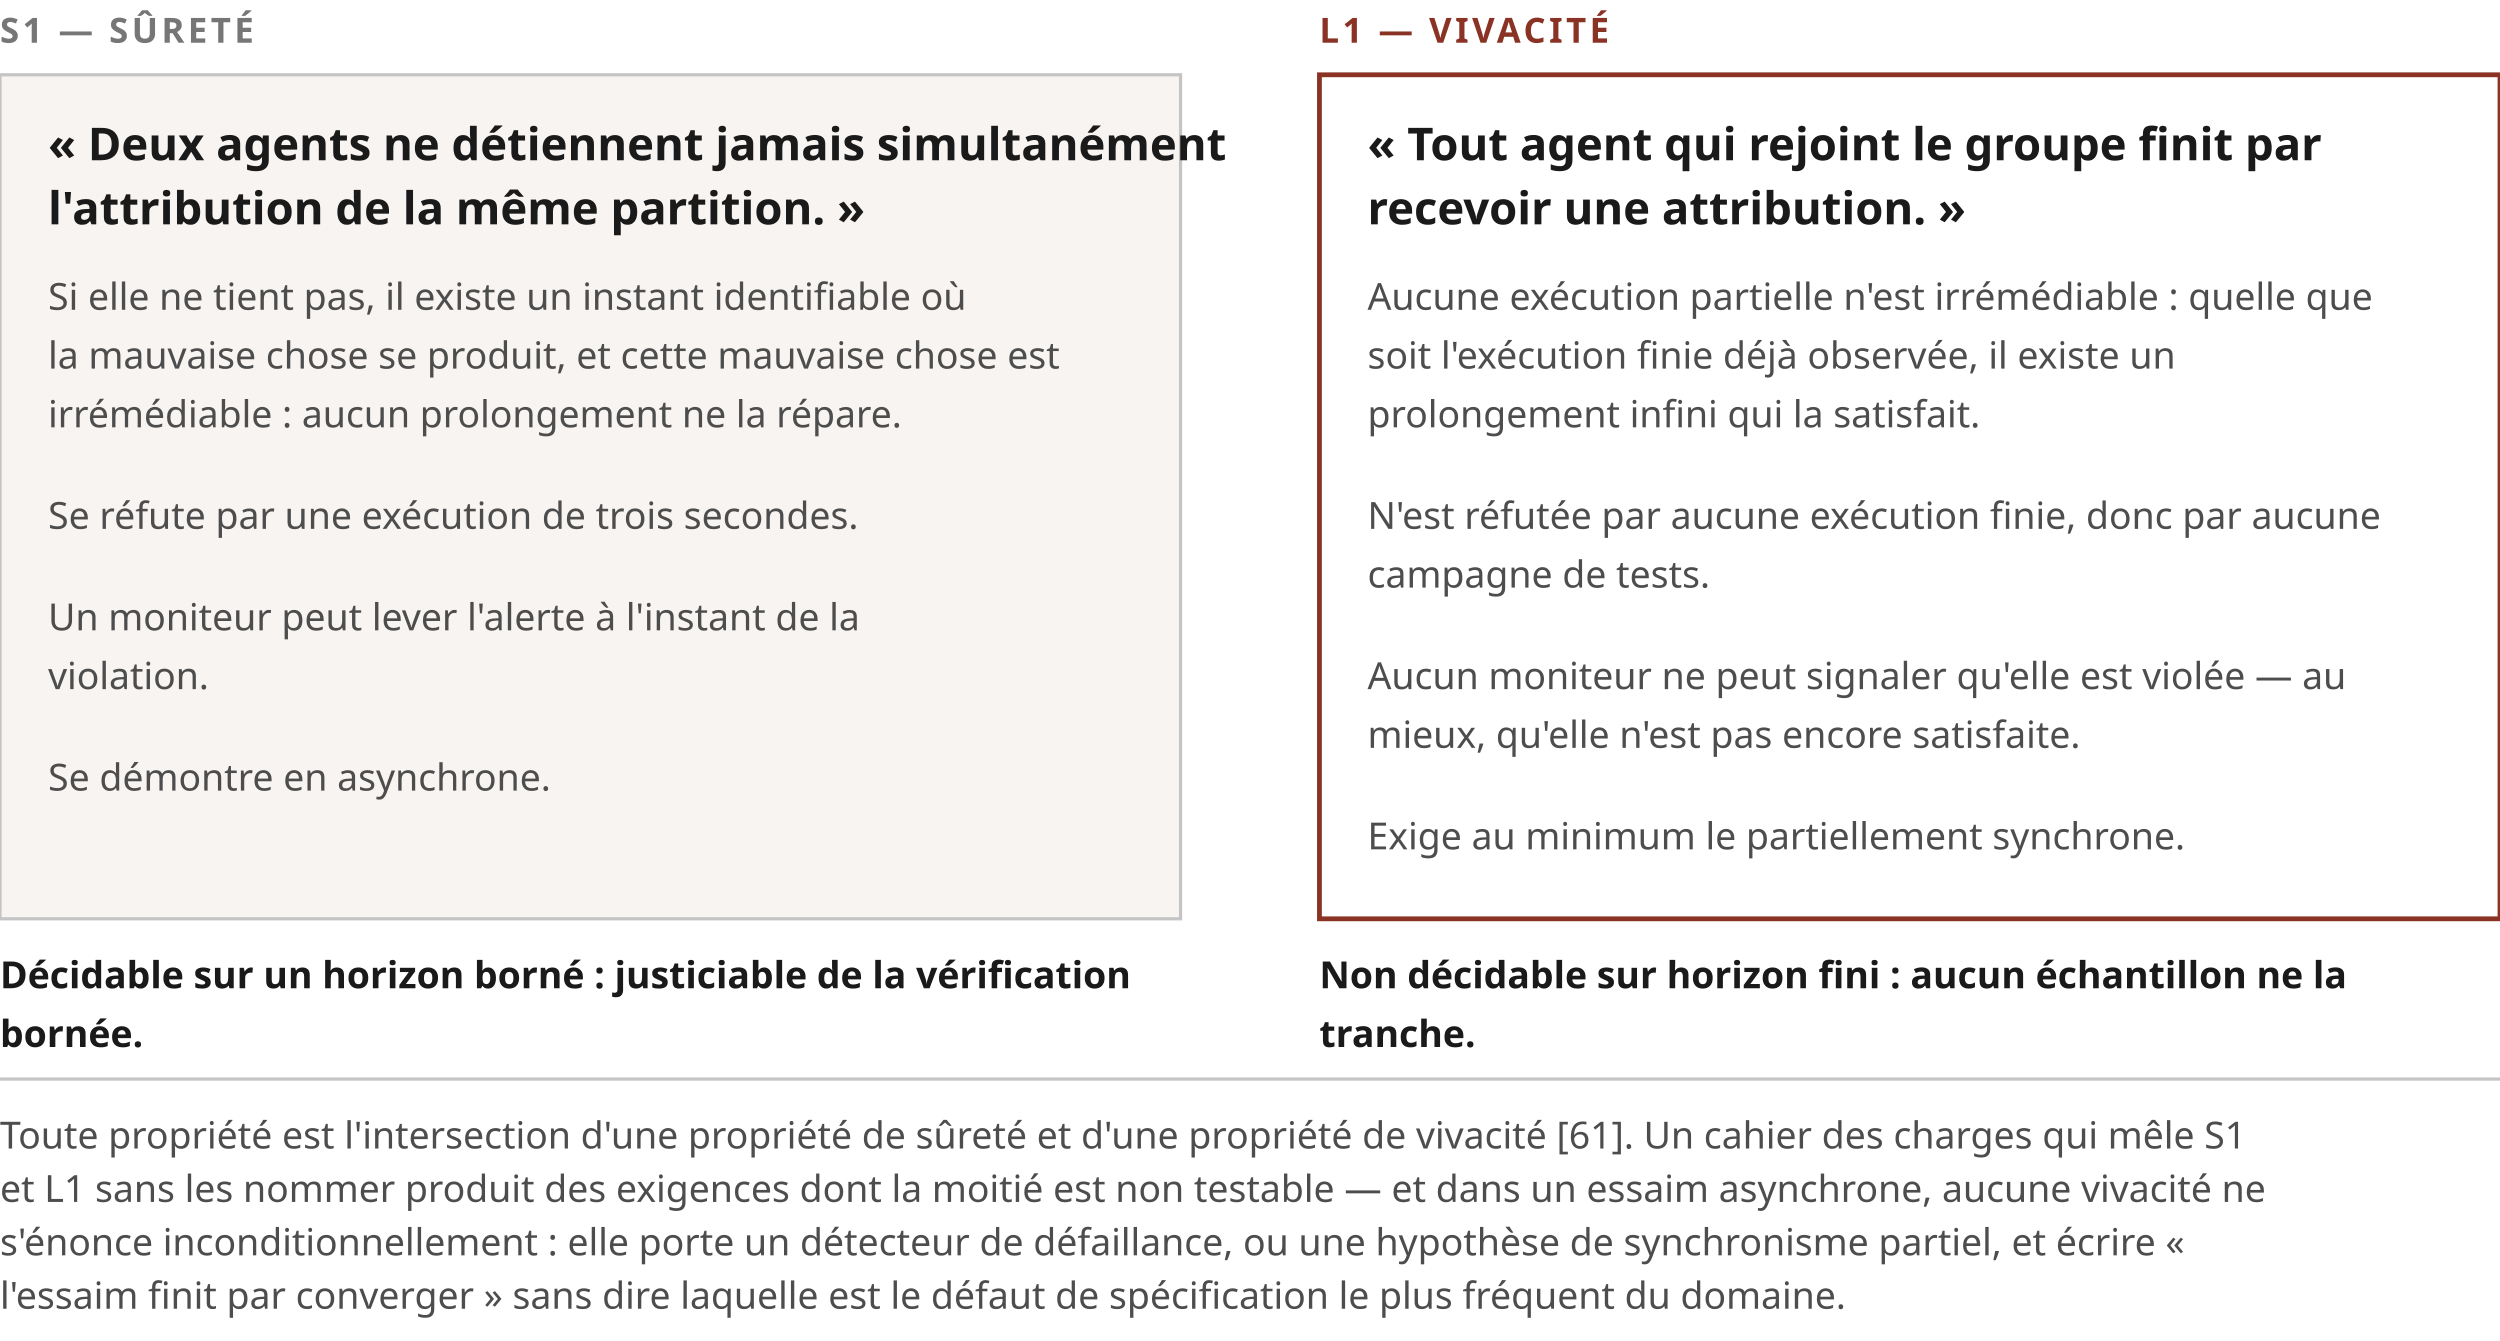
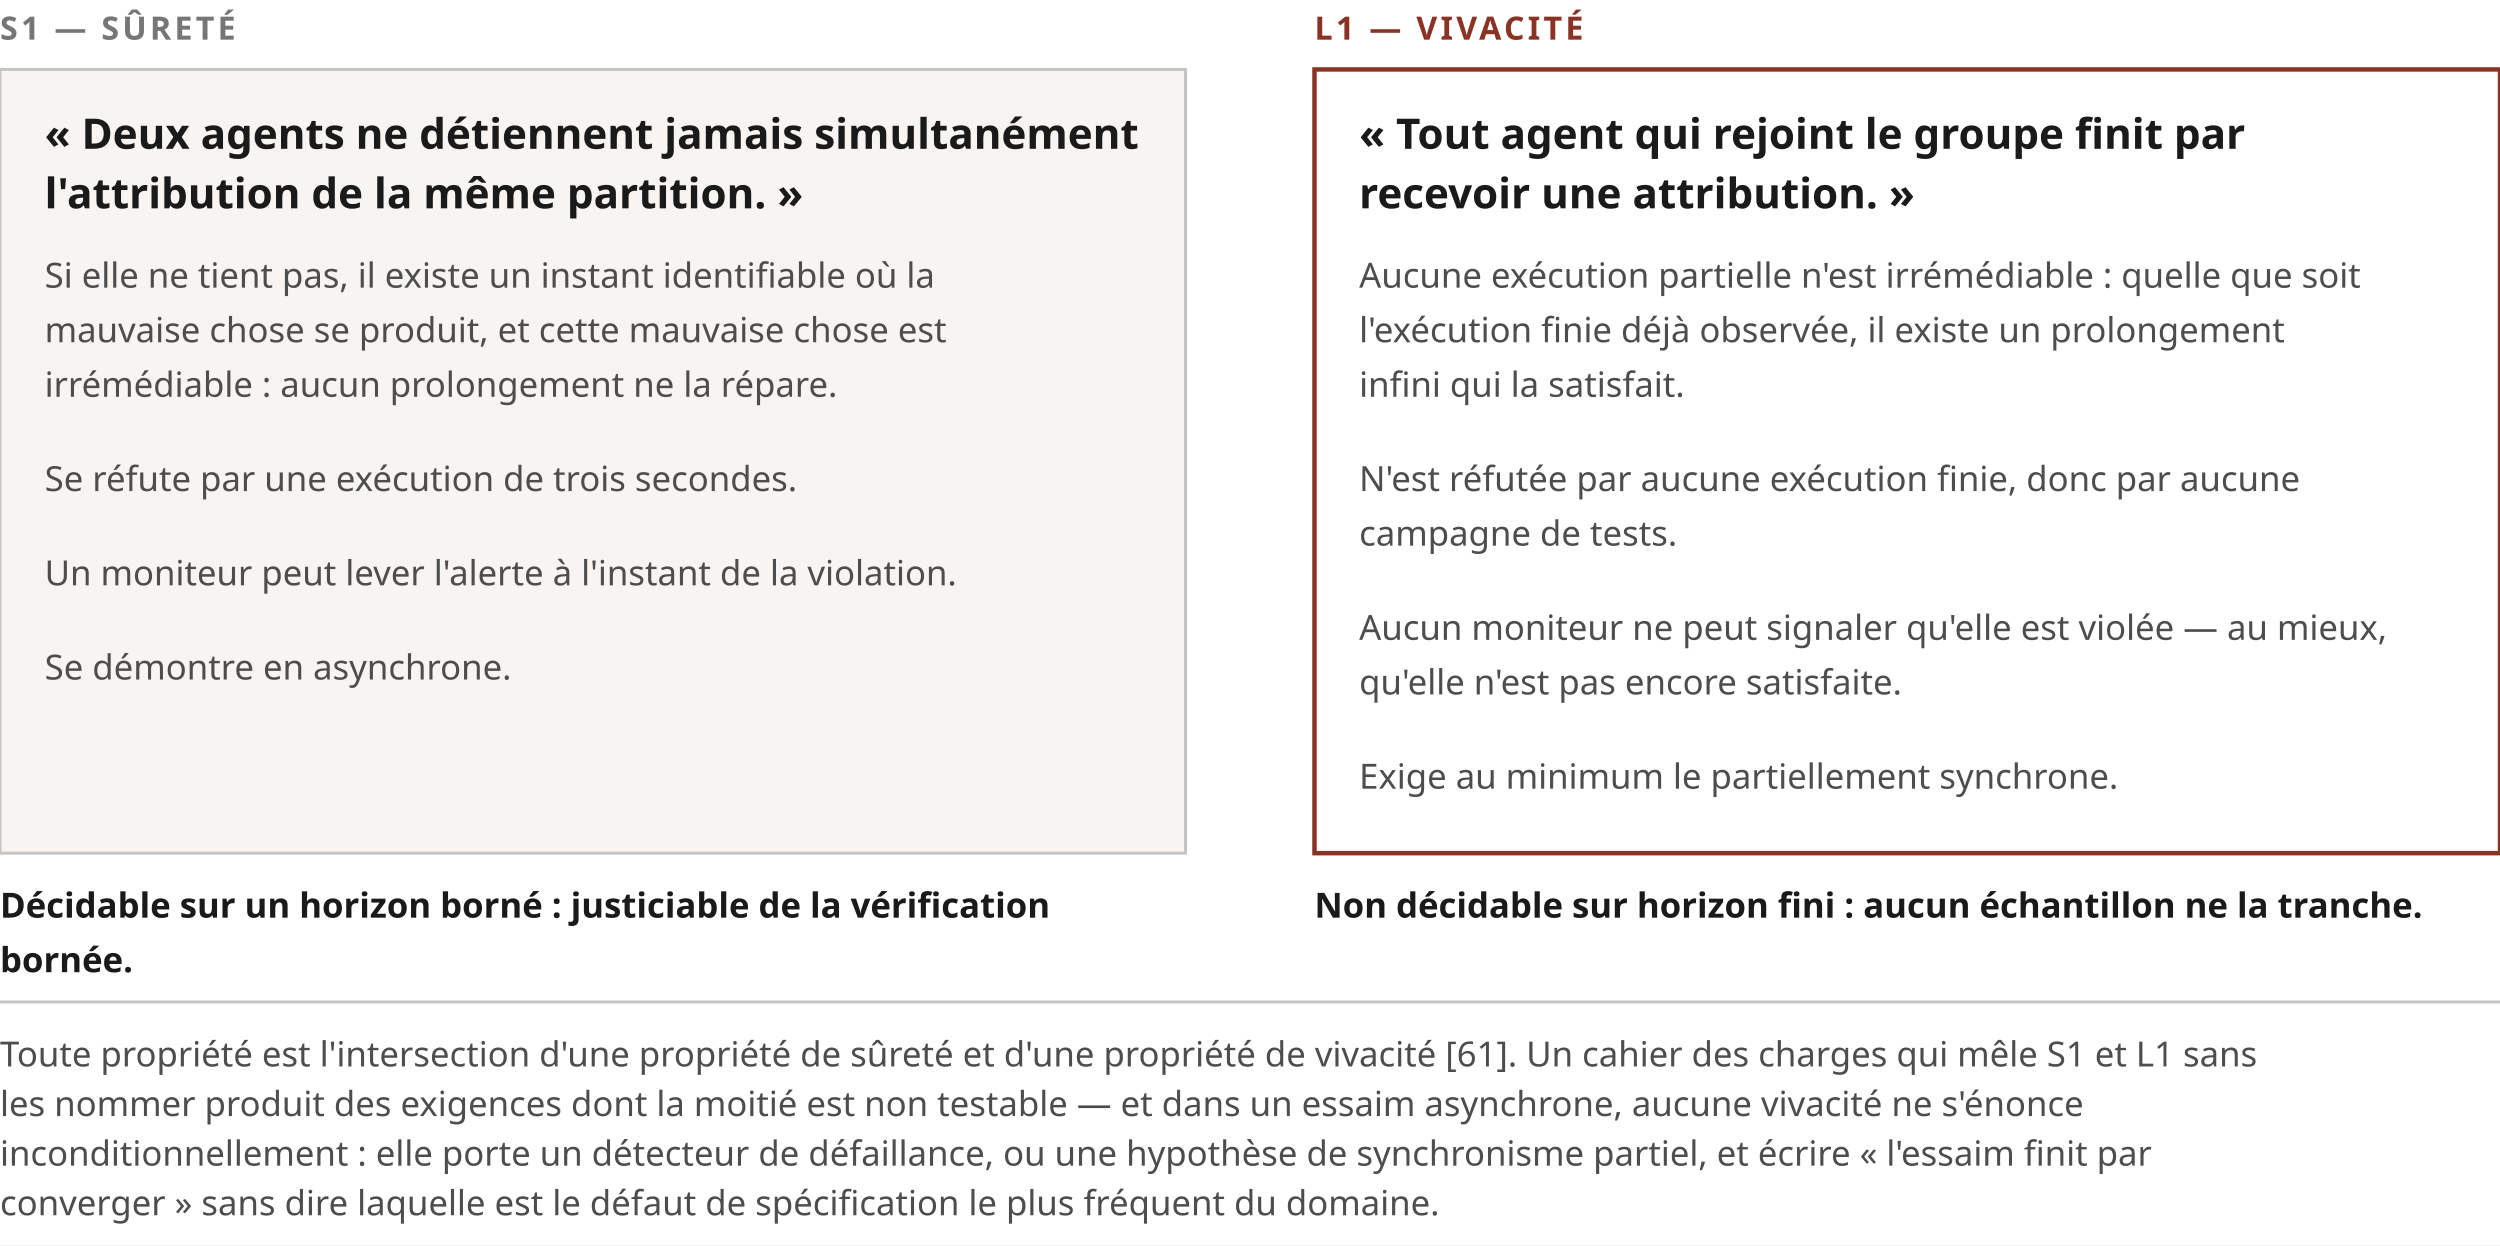
- <svg xmlns="http://www.w3.org/2000/svg" viewBox="0 0 468 251" width="468" height="251" role="img" aria-label="Deux panneaux opposant une propriete de surete et une propriete de vivacite.">
+ <svg xmlns="http://www.w3.org/2000/svg" viewBox="0 0 504 251" width="504" height="251" role="img" aria-label="Deux panneaux opposant une propriete de surete et une propriete de vivacite.">
  <defs>
    <style>
  .l      { font-family: Corbel, Candara, "Segoe UI", sans-serif; }
  .bande  { font-size: 8.5px; font-weight: 700; fill: #1A1A1A; }
  .rang   { font-size: 7px;   font-weight: 700; fill: #8A3324; }
  .titre  { font-size: 6.5px; font-weight: 700; fill: #8A3324; letter-spacing: .1em; }
  .titreg { font-size: 6.5px; font-weight: 700; fill: #767676; letter-spacing: .1em; }
  .ann    { font-size: 7px;   fill: #4D4D4D; }
  .annf   { font-size: 7px;   font-weight: 700; fill: #1A1A1A; }
  .renvoi { font-size: 6.2px; fill: #767676; }
  .chiffre{ font-size: 8px;   font-weight: 700; fill: #1A1A1A; }
  </style>
  </defs>
-   <rect x="0" y="0" width="468" height="251" fill="#FFFFFF" />
+   <rect x="0" y="0" width="504" height="251" fill="#FFFFFF" />
  <text class="l titreg" x="0" y="8">S1 — SÛRETÉ</text>
-   <rect x="0" y="14" width="221" height="158" fill="#F7F4F1" stroke="#C4C4C4" stroke-width=".6" />
+   <rect x="0" y="14" width="239" height="158" fill="#F7F4F1" stroke="#C4C4C4" stroke-width=".6" />
  <text class="l bande" x="9" y="30">« Deux agents ne détiennent jamais simultanément</text>
  <text class="l bande" x="9" y="42">l'attribution de la même partition. »</text>
-   <text class="l ann" x="9" y="58">Si elle ne tient pas, il existe un instant identifiable où</text>
-   <text class="l ann" x="9" y="69">la mauvaise chose se produit, et cette mauvaise chose est</text>
+   <text class="l ann" x="9" y="58">Si elle ne tient pas, il existe un instant identifiable où la</text>
+   <text class="l ann" x="9" y="69">mauvaise chose se produit, et cette mauvaise chose est</text>
  <text class="l ann" x="9" y="80">irrémédiable : aucun prolongement ne la répare.</text>
  <text class="l ann" x="9" y="99">Se réfute par une exécution de trois secondes.</text>
-   <text class="l ann" x="9" y="118">Un moniteur peut lever l'alerte à l'instant de la</text>
-   <text class="l ann" x="9" y="129">violation.</text>
-   <text class="l ann" x="9" y="148">Se démontre en asynchrone.</text>
+   <text class="l ann" x="9" y="118">Un moniteur peut lever l'alerte à l'instant de la violation.</text>
+   <text class="l ann" x="9" y="137">Se démontre en asynchrone.</text>
  <text class="l annf" x="0" y="185">Décidable sur un horizon borné : justiciable de la vérification</text>
  <text class="l annf" x="0" y="196">bornée.</text>
-   <text class="l titre" x="247" y="8">L1 — VIVACITÉ</text>
-   <rect x="247" y="14" width="221" height="158" fill="#FFFFFF" stroke="#8A3324" stroke-width=".9" />
-   <text class="l bande" x="256" y="30">« Tout agent qui rejoint le groupe finit par</text>
-   <text class="l bande" x="256" y="42">recevoir une attribution. »</text>
-   <text class="l ann" x="256" y="58">Aucune exécution partielle n'est irrémédiable : quelle que</text>
-   <text class="l ann" x="256" y="69">soit l'exécution finie déjà observée, il existe un</text>
-   <text class="l ann" x="256" y="80">prolongement infini qui la satisfait.</text>
-   <text class="l ann" x="256" y="99">N'est réfutée par aucune exécution finie, donc par aucune</text>
-   <text class="l ann" x="256" y="110">campagne de tests.</text>
-   <text class="l ann" x="256" y="129">Aucun moniteur ne peut signaler qu'elle est violée — au</text>
-   <text class="l ann" x="256" y="140">mieux, qu'elle n'est pas encore satisfaite.</text>
-   <text class="l ann" x="256" y="159">Exige au minimum le partiellement synchrone.</text>
-   <text class="l annf" x="247" y="185">Non décidable sur horizon fini : aucun échantillon ne la</text>
-   <text class="l annf" x="247" y="196">tranche.</text>
-   <path d="M 0 202 H 468" fill="none" stroke="#C4C4C4" stroke-width=".6" />
-   <text class="l ann" x="0" y="215">Toute propriété est l'intersection d'une propriété de sûreté et d'une propriété de vivacité [61]. Un cahier des charges qui mêle S1</text>
-   <text class="l ann" x="0" y="225">et L1 sans les nommer produit des exigences dont la moitié est non testable — et dans un essaim asynchrone, aucune vivacité ne</text>
-   <text class="l ann" x="0" y="235">s'énonce inconditionnellement : elle porte un détecteur de défaillance, ou une hypothèse de synchronisme partiel, et écrire «</text>
-   <text class="l ann" x="0" y="245">l'essaim finit par converger » sans dire laquelle est le défaut de spécification le plus fréquent du domaine.</text>
+   <text class="l titre" x="265" y="8">L1 — VIVACITÉ</text>
+   <rect x="265" y="14" width="239" height="158" fill="#FFFFFF" stroke="#8A3324" stroke-width=".9" />
+   <text class="l bande" x="274" y="30">« Tout agent qui rejoint le groupe finit par</text>
+   <text class="l bande" x="274" y="42">recevoir une attribution. »</text>
+   <text class="l ann" x="274" y="58">Aucune exécution partielle n'est irrémédiable : quelle que soit</text>
+   <text class="l ann" x="274" y="69">l'exécution finie déjà observée, il existe un prolongement</text>
+   <text class="l ann" x="274" y="80">infini qui la satisfait.</text>
+   <text class="l ann" x="274" y="99">N'est réfutée par aucune exécution finie, donc par aucune</text>
+   <text class="l ann" x="274" y="110">campagne de tests.</text>
+   <text class="l ann" x="274" y="129">Aucun moniteur ne peut signaler qu'elle est violée — au mieux,</text>
+   <text class="l ann" x="274" y="140">qu'elle n'est pas encore satisfaite.</text>
+   <text class="l ann" x="274" y="159">Exige au minimum le partiellement synchrone.</text>
+   <text class="l annf" x="265" y="185">Non décidable sur horizon fini : aucun échantillon ne la tranche.</text>
+   <path d="M 0 202 H 504" fill="none" stroke="#C4C4C4" stroke-width=".6" />
+   <text class="l ann" x="0" y="215">Toute propriété est l'intersection d'une propriété de sûreté et d'une propriété de vivacité [61]. Un cahier des charges qui mêle S1 et L1 sans</text>
+   <text class="l ann" x="0" y="225">les nommer produit des exigences dont la moitié est non testable — et dans un essaim asynchrone, aucune vivacité ne s'énonce</text>
+   <text class="l ann" x="0" y="235">inconditionnellement : elle porte un détecteur de défaillance, ou une hypothèse de synchronisme partiel, et écrire « l'essaim finit par</text>
+   <text class="l ann" x="0" y="245">converger » sans dire laquelle est le défaut de spécification le plus fréquent du domaine.</text>
</svg>
